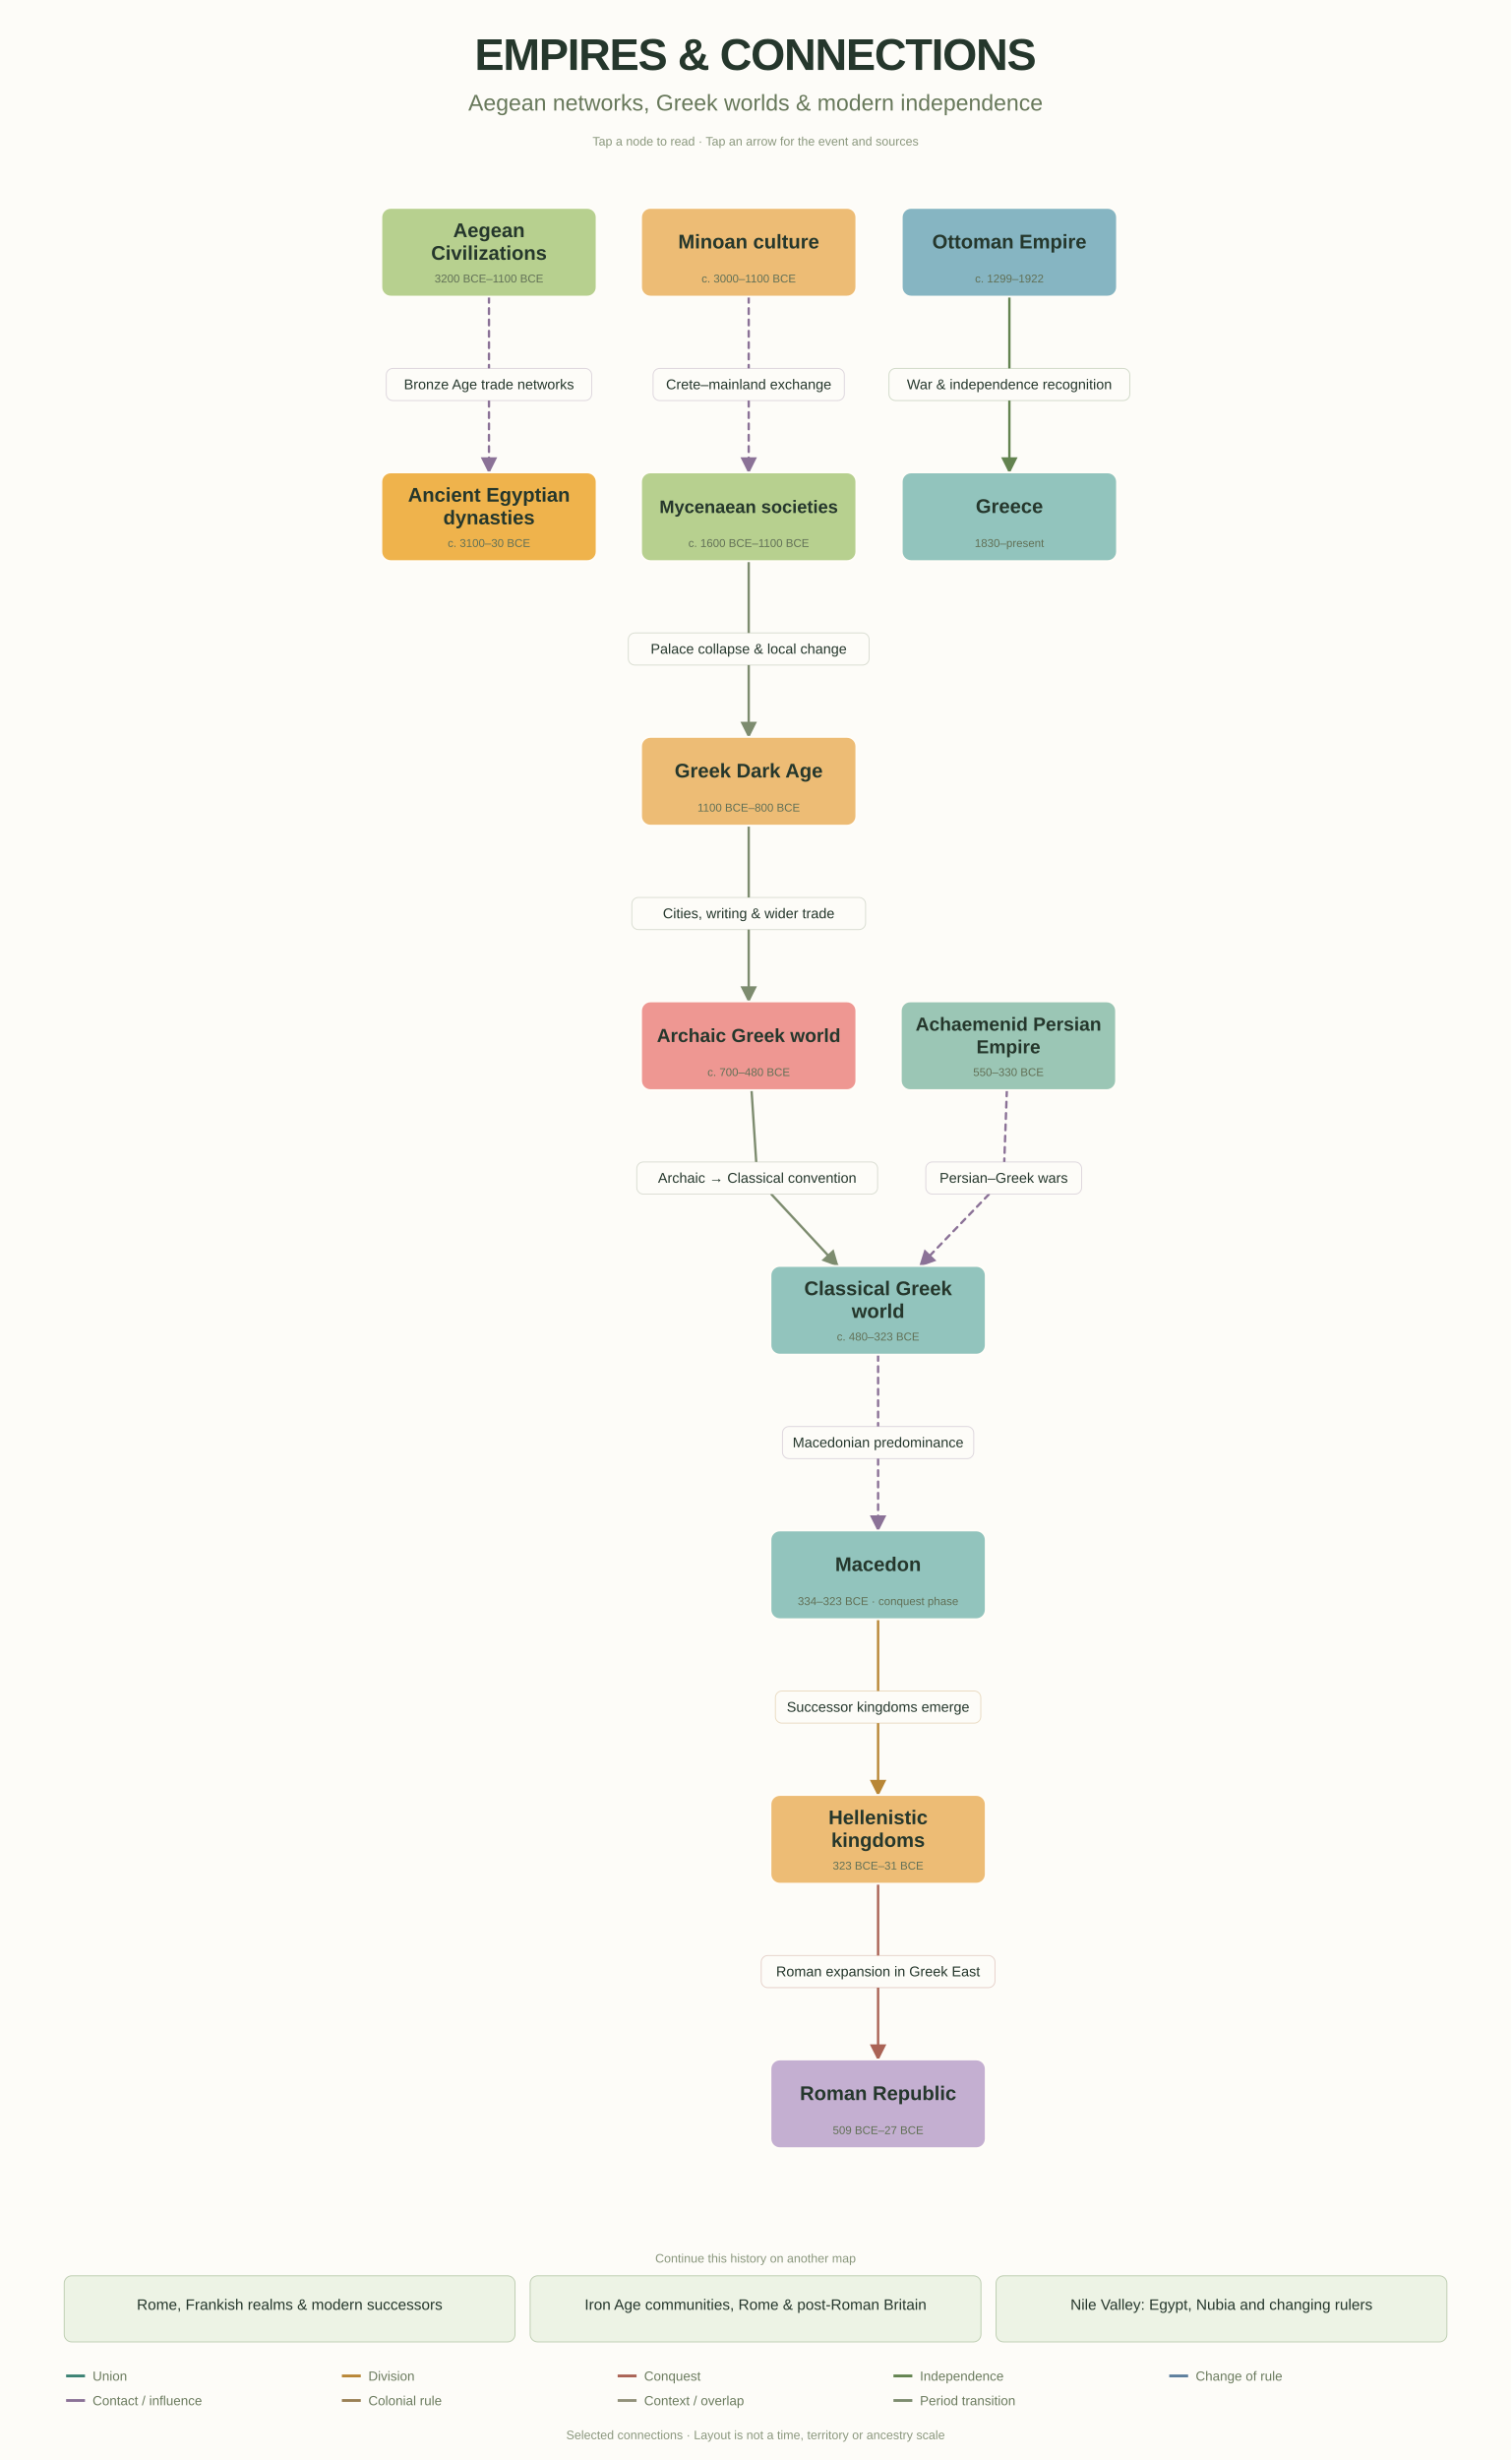
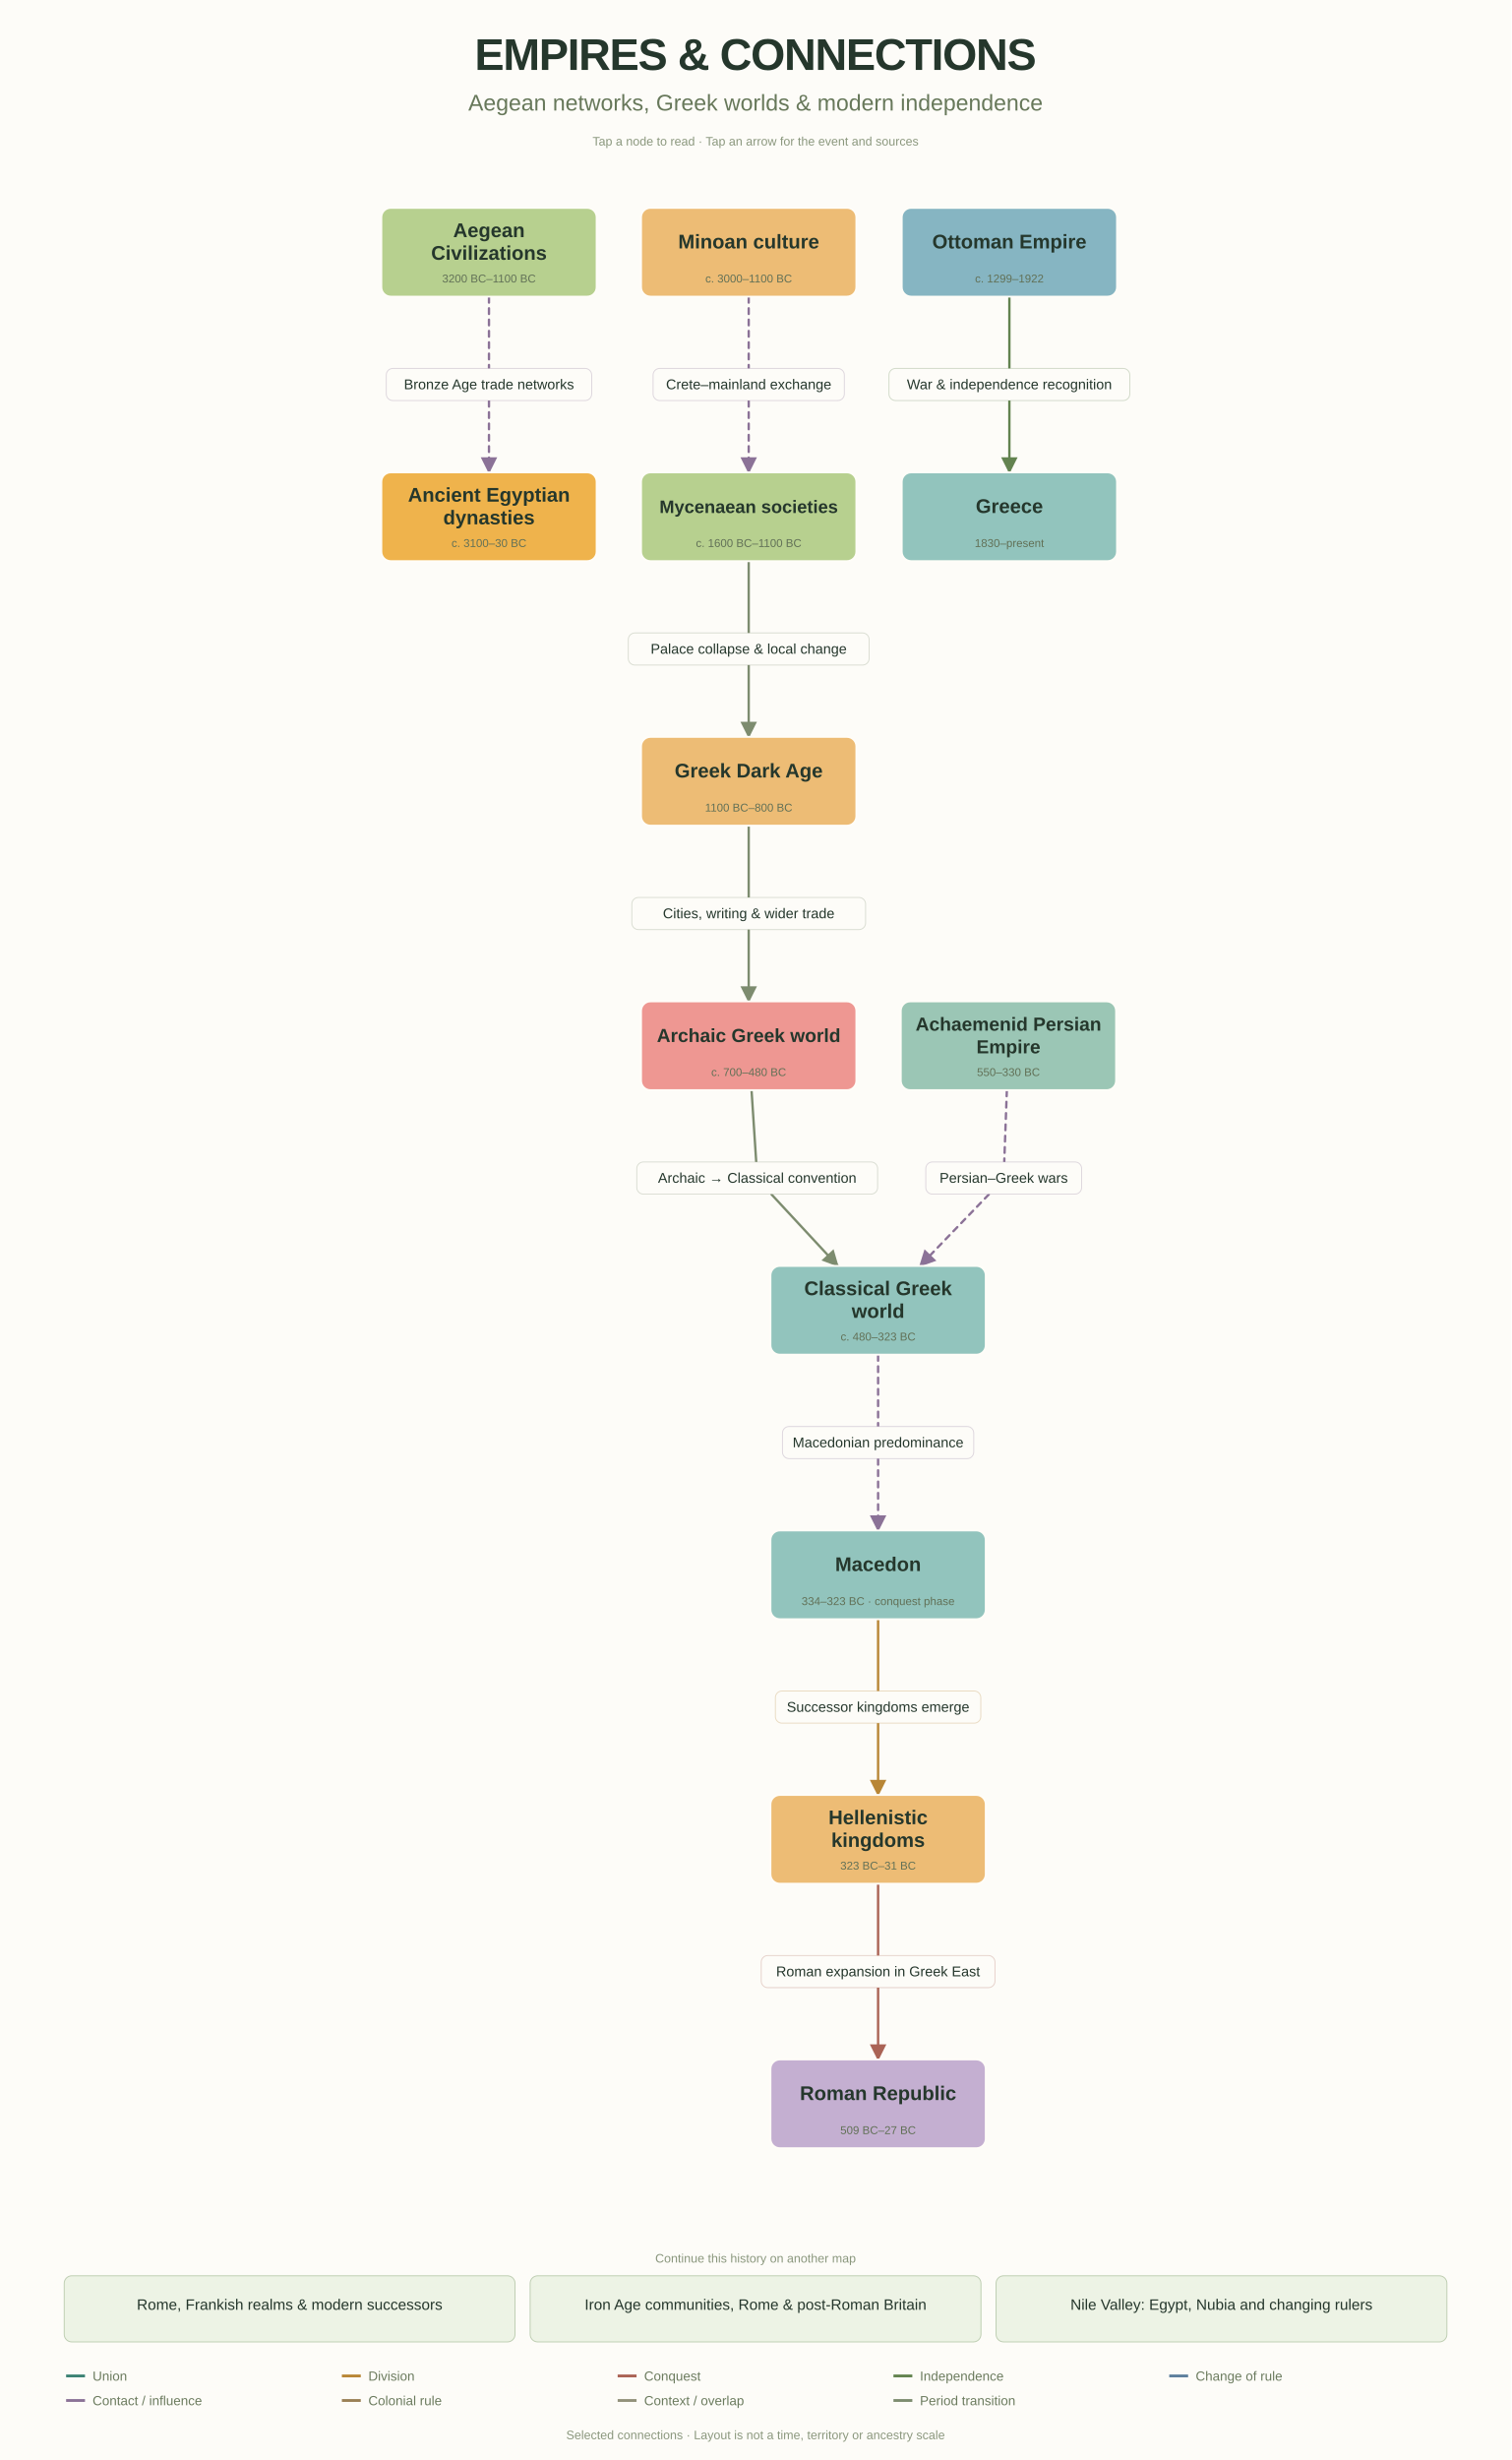
<svg xmlns="http://www.w3.org/2000/svg" viewBox="0 0 1600 2604" width="1600" height="2604" role="group" aria-labelledby="map-title-aegean-greek-worlds map-desc-aegean-greek-worlds">
  <defs>
    <marker id="arrow-aegean-greek-worlds-union" viewBox="0 0 10 10" refX="9" refY="5" markerWidth="7" markerHeight="7" orient="auto-start-reverse">
      <path d="M0 0L10 5L0 10Z" fill="#3b8274" />
    </marker>
    <marker id="arrow-aegean-greek-worlds-division" viewBox="0 0 10 10" refX="9" refY="5" markerWidth="7" markerHeight="7" orient="auto-start-reverse">
      <path d="M0 0L10 5L0 10Z" fill="#b88636" />
    </marker>
    <marker id="arrow-aegean-greek-worlds-conquest" viewBox="0 0 10 10" refX="9" refY="5" markerWidth="7" markerHeight="7" orient="auto-start-reverse">
      <path d="M0 0L10 5L0 10Z" fill="#aa6355" />
    </marker>
    <marker id="arrow-aegean-greek-worlds-independence" viewBox="0 0 10 10" refX="9" refY="5" markerWidth="7" markerHeight="7" orient="auto-start-reverse">
      <path d="M0 0L10 5L0 10Z" fill="#638350" />
    </marker>
    <marker id="arrow-aegean-greek-worlds-continuation" viewBox="0 0 10 10" refX="9" refY="5" markerWidth="7" markerHeight="7" orient="auto-start-reverse">
      <path d="M0 0L10 5L0 10Z" fill="#5d7f9d" />
    </marker>
    <marker id="arrow-aegean-greek-worlds-contact" viewBox="0 0 10 10" refX="9" refY="5" markerWidth="7" markerHeight="7" orient="auto-start-reverse">
      <path d="M0 0L10 5L0 10Z" fill="#8b7297" />
    </marker>
    <marker id="arrow-aegean-greek-worlds-colonial" viewBox="0 0 10 10" refX="9" refY="5" markerWidth="7" markerHeight="7" orient="auto-start-reverse">
      <path d="M0 0L10 5L0 10Z" fill="#9a8055" />
    </marker>
    <marker id="arrow-aegean-greek-worlds-context" viewBox="0 0 10 10" refX="9" refY="5" markerWidth="7" markerHeight="7" orient="auto-start-reverse">
      <path d="M0 0L10 5L0 10Z" fill="#92917a" />
    </marker>
    <marker id="arrow-aegean-greek-worlds-period" viewBox="0 0 10 10" refX="9" refY="5" markerWidth="7" markerHeight="7" orient="auto-start-reverse">
      <path d="M0 0L10 5L0 10Z" fill="#7d8c6f" />
    </marker>
  </defs>
  <style>text{font-family:Arial,Helvetica,sans-serif;fill:#25372c}.map-node,.map-edge{cursor:pointer;outline:none}.map-node rect{stroke:#fffdf8;stroke-width:2}.map-node:hover rect,.map-node:focus rect{stroke:#3c5441;stroke-width:3}.map-label{font-size:21px;font-weight:600;pointer-events:none}.map-date{font-size:12px;fill:#617056;pointer-events:none}.edge-line{fill:none;stroke-width:2.5;stroke-linejoin:round;stroke-linecap:round}.edge-hit{fill:none;stroke:transparent;stroke-width:36;vector-effect:non-scaling-stroke}.map-edge:hover .edge-label-bg,.map-edge:focus .edge-label-bg{stroke:#334d3c;stroke-width:2}.map-edge:hover .edge-line,.map-edge:focus .edge-line{stroke-width:4}.edge-label{font-size:15px;font-weight:500;pointer-events:none}.map-heading{font-size:47px;font-weight:700;letter-spacing:-1.2px}.map-subtitle{font-size:24px;fill:#67785a}.map-micro{font-size:13px;fill:#8a977d}.map-node.dim{opacity:.15}.map-node.hit rect{stroke:#294332;stroke-width:4}.map-node.selected rect{stroke:#294332;stroke-width:4}.map-edge.related .edge-line{stroke-width:4.5}</style>
  <rect width="100%" height="100%" fill="#fdfcf8" />
  <text class="map-heading" x="800" y="74" text-anchor="middle">EMPIRES &amp; CONNECTIONS</text>
  <text class="map-subtitle" x="800" y="117" text-anchor="middle">Aegean networks, Greek worlds &amp; modern independence</text>
  <text class="map-micro" x="800" y="154" text-anchor="middle">Tap a node to read · Tap an arrow for the event and sources</text>
  <g class="map-edge" id="map-edge-aegean-greek-worlds-eu-aegean-egypt" data-connection="eu-aegean-egypt" data-map="aegean-greek-worlds" role="button" tabindex="0" aria-haspopup="dialog" aria-label="Aegean Civilizations to Ancient Egyptian dynasties: Bronze Age trade networks. Open relationship details." style="--edge-color:#8b7297">
    <path class="edge-hit" d="M517.75 314.34C517.75 340.33 517.75 371.16 517.75 389.62" />
    <path class="edge-line" stroke="#8b7297" stroke-dasharray="6 6" d="M517.75 314.34C517.75 340.33 517.75 371.16 517.75 389.62" />
    <path class="edge-hit" d="M517.75 424.37C517.75 442.86 517.75 473.77 517.75 499.8" />
    <path class="edge-line" stroke="#8b7297" stroke-dasharray="6 6" d="M517.75 424.37C517.75 442.86 517.75 473.77 517.75 499.8" marker-end="url(#arrow-aegean-greek-worlds-contact)" />
    <rect class="edge-label-bg" x="409" y="390" width="217.5" height="34" rx="7" fill="#fdfcf8" stroke="#8b7297" stroke-opacity=".28" />
    <text class="edge-label" x="517.75" y="412" text-anchor="middle">Bronze Age trade networks</text>
  </g>
  <g class="map-edge" id="map-edge-aegean-greek-worlds-eu-minoan-mycenaean" data-connection="eu-minoan-mycenaean" data-map="aegean-greek-worlds" role="button" tabindex="0" aria-haspopup="dialog" aria-label="Minoan culture to Mycenaean societies: Crete–mainland exchange. Open relationship details." style="--edge-color:#8b7297">
    <path class="edge-hit" d="M792.75 314.34C792.75 340.33 792.75 371.16 792.75 389.62" />
    <path class="edge-line" stroke="#8b7297" stroke-dasharray="6 6" d="M792.75 314.34C792.75 340.33 792.75 371.16 792.75 389.62" />
    <path class="edge-hit" d="M792.75 424.37C792.75 442.86 792.75 473.77 792.75 499.8" />
    <path class="edge-line" stroke="#8b7297" stroke-dasharray="6 6" d="M792.75 424.37C792.75 442.86 792.75 473.77 792.75 499.8" marker-end="url(#arrow-aegean-greek-worlds-contact)" />
    <rect class="edge-label-bg" x="691.5" y="390" width="202.5" height="34" rx="7" fill="#fdfcf8" stroke="#8b7297" stroke-opacity=".28" />
    <text class="edge-label" x="792.75" y="412" text-anchor="middle">Crete–mainland exchange</text>
  </g>
  <g class="map-edge" id="map-edge-aegean-greek-worlds-eu-palaces-earlyiron" data-connection="eu-palaces-earlyiron" data-map="aegean-greek-worlds" role="button" tabindex="0" aria-haspopup="dialog" aria-label="Mycenaean societies to Greek Dark Age: Palace collapse &amp; local change. Open relationship details." style="--edge-color:#7d8c6f">
    <path class="edge-hit" d="M792.75 594.34C792.75 620.33 792.75 651.16 792.75 669.62" />
    <path class="edge-line" stroke="#7d8c6f" d="M792.75 594.34C792.75 620.33 792.75 651.16 792.75 669.62" />
    <path class="edge-hit" d="M792.75 704.37C792.75 722.86 792.75 753.77 792.75 779.8" />
    <path class="edge-line" stroke="#7d8c6f" d="M792.75 704.37C792.75 722.86 792.75 753.77 792.75 779.8" marker-end="url(#arrow-aegean-greek-worlds-period)" />
    <rect class="edge-label-bg" x="665.25" y="670" width="255" height="34" rx="7" fill="#fdfcf8" stroke="#7d8c6f" stroke-opacity=".28" />
    <text class="edge-label" x="792.75" y="692" text-anchor="middle">Palace collapse &amp; local change</text>
  </g>
  <g class="map-edge" id="map-edge-aegean-greek-worlds-eu-earlyiron-archaic" data-connection="eu-earlyiron-archaic" data-map="aegean-greek-worlds" role="button" tabindex="0" aria-haspopup="dialog" aria-label="Greek Dark Age to Archaic Greek world: Cities, writing &amp; wider trade. Open relationship details." style="--edge-color:#7d8c6f">
    <path class="edge-hit" d="M792.75 874.34C792.75 900.33 792.75 931.16 792.75 949.62" />
    <path class="edge-line" stroke="#7d8c6f" d="M792.75 874.34C792.75 900.33 792.75 931.16 792.75 949.62" />
    <path class="edge-hit" d="M792.75 984.37C792.75 1002.86 792.75 1033.77 792.75 1059.8" />
    <path class="edge-line" stroke="#7d8c6f" d="M792.75 984.37C792.75 1002.86 792.75 1033.77 792.75 1059.8" marker-end="url(#arrow-aegean-greek-worlds-period)" />
    <rect class="edge-label-bg" x="669" y="950" width="247.5" height="34" rx="7" fill="#fdfcf8" stroke="#7d8c6f" stroke-opacity=".28" />
    <text class="edge-label" x="792.75" y="972" text-anchor="middle">Cities, writing &amp; wider trade</text>
  </g>
  <g class="map-edge" id="map-edge-aegean-greek-worlds-eu-archaic-classical" data-connection="eu-archaic-classical" data-map="aegean-greek-worlds" role="button" tabindex="0" aria-haspopup="dialog" aria-label="Archaic Greek world to Classical Greek world: Archaic → Classical convention. Open relationship details." style="--edge-color:#7d8c6f">
    <path class="edge-hit" d="M795.77 1154.34C797.47 1180.33 799.48 1211.16 800.68 1229.62" />
    <path class="edge-line" stroke="#7d8c6f" d="M795.77 1154.34C797.47 1180.33 799.48 1211.16 800.68 1229.62" />
    <path class="edge-hit" d="M816.94 1264.37C834.09 1282.86 862.75 1313.77 886.9 1339.8" />
    <path class="edge-line" stroke="#7d8c6f" d="M816.94 1264.37C834.09 1282.86 862.75 1313.77 886.9 1339.8" marker-end="url(#arrow-aegean-greek-worlds-period)" />
    <rect class="edge-label-bg" x="674.25" y="1230" width="255" height="34" rx="7" fill="#fdfcf8" stroke="#7d8c6f" stroke-opacity=".28" />
    <text class="edge-label" x="801.75" y="1252" text-anchor="middle">Archaic → Classical convention</text>
  </g>
  <g class="map-edge" id="map-edge-aegean-greek-worlds-eu-persian-greek-wars" data-connection="eu-persian-greek-wars" data-map="aegean-greek-worlds" role="button" tabindex="0" aria-haspopup="dialog" aria-label="Achaemenid Persian Empire to Classical Greek world: Persian–Greek wars. Open relationship details." style="--edge-color:#8b7297">
    <path class="edge-hit" d="M1066.07 1154.34C1065.13 1180.33 1064.01 1211.16 1063.34 1229.62" />
    <path class="edge-line" stroke="#8b7297" stroke-dasharray="6 6" d="M1066.07 1154.34C1065.13 1180.33 1064.01 1211.16 1063.34 1229.62" />
    <path class="edge-hit" d="M1046.97 1264.37C1029.15 1282.86 999.36 1313.77 974.28 1339.8" />
    <path class="edge-line" stroke="#8b7297" stroke-dasharray="6 6" d="M1046.97 1264.37C1029.15 1282.86 999.36 1313.77 974.28 1339.8" marker-end="url(#arrow-aegean-greek-worlds-contact)" />
    <rect class="edge-label-bg" x="980.25" y="1230" width="165" height="34" rx="7" fill="#fdfcf8" stroke="#8b7297" stroke-opacity=".28" />
    <text class="edge-label" x="1062.75" y="1252" text-anchor="middle">Persian–Greek wars</text>
  </g>
  <g class="map-edge" id="map-edge-aegean-greek-worlds-eu-classical-macedonian" data-connection="eu-classical-macedonian" data-map="aegean-greek-worlds" role="button" tabindex="0" aria-haspopup="dialog" aria-label="Classical Greek world to Macedon: Macedonian predominance. Open relationship details." style="--edge-color:#8b7297">
    <path class="edge-hit" d="M929.75 1434.34C929.75 1460.33 929.75 1491.16 929.75 1509.62" />
    <path class="edge-line" stroke="#8b7297" stroke-dasharray="6 6" d="M929.75 1434.34C929.75 1460.33 929.75 1491.16 929.75 1509.62" />
    <path class="edge-hit" d="M929.75 1544.37C929.75 1562.86 929.75 1593.77 929.75 1619.8" />
    <path class="edge-line" stroke="#8b7297" stroke-dasharray="6 6" d="M929.75 1544.37C929.75 1562.86 929.75 1593.77 929.75 1619.8" marker-end="url(#arrow-aegean-greek-worlds-contact)" />
    <rect class="edge-label-bg" x="828.5" y="1510" width="202.5" height="34" rx="7" fill="#fdfcf8" stroke="#8b7297" stroke-opacity=".28" />
    <text class="edge-label" x="929.75" y="1532" text-anchor="middle">Macedonian predominance</text>
  </g>
  <g class="map-edge" id="map-edge-aegean-greek-worlds-eu-alexander-hellenistic" data-connection="eu-alexander-hellenistic" data-map="aegean-greek-worlds" role="button" tabindex="0" aria-haspopup="dialog" aria-label="Macedon to Hellenistic kingdoms: Successor kingdoms emerge. Open relationship details." style="--edge-color:#b88636">
    <path class="edge-hit" d="M929.75 1714.34C929.75 1740.33 929.75 1771.16 929.75 1789.62" />
    <path class="edge-line" stroke="#b88636" d="M929.75 1714.34C929.75 1740.33 929.75 1771.16 929.75 1789.62" />
    <path class="edge-hit" d="M929.75 1824.37C929.75 1842.86 929.75 1873.77 929.75 1899.8" />
    <path class="edge-line" stroke="#b88636" d="M929.75 1824.37C929.75 1842.86 929.75 1873.77 929.75 1899.8" marker-end="url(#arrow-aegean-greek-worlds-division)" />
    <rect class="edge-label-bg" x="821" y="1790" width="217.5" height="34" rx="7" fill="#fdfcf8" stroke="#b88636" stroke-opacity=".28" />
    <text class="edge-label" x="929.75" y="1812" text-anchor="middle">Successor kingdoms emerge</text>
  </g>
  <g class="map-edge" id="map-edge-aegean-greek-worlds-eu-hellenistic-roman" data-connection="eu-hellenistic-roman" data-map="aegean-greek-worlds" role="button" tabindex="0" aria-haspopup="dialog" aria-label="Hellenistic kingdoms to Roman Republic: Roman expansion in Greek East. Open relationship details." style="--edge-color:#aa6355">
    <path class="edge-hit" d="M929.75 1994.34C929.75 2020.33 929.75 2051.16 929.75 2069.62" />
    <path class="edge-line" stroke="#aa6355" d="M929.75 1994.34C929.75 2020.33 929.75 2051.16 929.75 2069.62" />
    <path class="edge-hit" d="M929.75 2104.37C929.75 2122.86 929.75 2153.77 929.75 2179.8" />
    <path class="edge-line" stroke="#aa6355" d="M929.75 2104.37C929.75 2122.86 929.75 2153.77 929.75 2179.8" marker-end="url(#arrow-aegean-greek-worlds-conquest)" />
    <rect class="edge-label-bg" x="806" y="2070" width="247.5" height="34" rx="7" fill="#fdfcf8" stroke="#aa6355" stroke-opacity=".28" />
    <text class="edge-label" x="929.75" y="2092" text-anchor="middle">Roman expansion in Greek East</text>
  </g>
  <g class="map-edge" id="map-edge-aegean-greek-worlds-eu-greek-ottoman-liberation" data-connection="eu-greek-ottoman-liberation" data-map="aegean-greek-worlds" role="button" tabindex="0" aria-haspopup="dialog" aria-label="Ottoman Empire to Greece: War &amp; independence recognition. Open relationship details." style="--edge-color:#638350">
    <path class="edge-hit" d="M1068.75 314.34C1068.75 340.33 1068.75 371.16 1068.75 389.62" />
    <path class="edge-line" stroke="#638350" d="M1068.75 314.34C1068.75 340.33 1068.75 371.16 1068.75 389.62" />
    <path class="edge-hit" d="M1068.75 424.37C1068.75 442.86 1068.75 473.77 1068.75 499.8" />
    <path class="edge-line" stroke="#638350" d="M1068.75 424.37C1068.75 442.86 1068.75 473.77 1068.75 499.8" marker-end="url(#arrow-aegean-greek-worlds-independence)" />
    <rect class="edge-label-bg" x="941.25" y="390" width="255" height="34" rx="7" fill="#fdfcf8" stroke="#638350" stroke-opacity=".28" />
    <text class="edge-label" x="1068.75" y="412" text-anchor="middle">War &amp; independence recognition</text>
  </g>
-   <g class="map-node" id="map-node-aegean-greek-worlds-poster-europe-014" data-history="poster-europe-014" role="button" tabindex="0" aria-haspopup="dialog" aria-label="Aegean Bronze Age cultures, 3200 BCE–1100 BCE. Open Wikipedia." data-map="aegean-greek-worlds">
+   <g class="map-node" id="map-node-aegean-greek-worlds-poster-europe-014" data-history="poster-europe-014" role="button" tabindex="0" aria-haspopup="dialog" aria-label="Aegean Bronze Age cultures, 3200 BC–1100 BC. Open Wikipedia." data-map="aegean-greek-worlds">
    <rect x="403.75" y="220" width="228" height="94" rx="10" fill="#b7d08f" />
    <text class="map-label" style="font-size:21px" x="517.75" y="251" text-anchor="middle">Aegean</text>
    <text class="map-label" style="font-size:21px" x="517.75" y="275" text-anchor="middle">Civilizations</text>
-     <text class="map-date" x="517.75" y="299" text-anchor="middle">3200 BCE–1100 BCE</text>
-   </g>
-   <g class="map-node" id="map-node-aegean-greek-worlds-minoan" data-history="minoan" role="button" tabindex="0" aria-haspopup="dialog" aria-label="Minoan culture, c. 3000–1100 BCE. Open Wikipedia." data-map="aegean-greek-worlds">
+     <text class="map-date" x="517.75" y="299" text-anchor="middle">3200 BC–1100 BC</text>
+   </g>
+   <g class="map-node" id="map-node-aegean-greek-worlds-minoan" data-history="minoan" role="button" tabindex="0" aria-haspopup="dialog" aria-label="Minoan culture, c. 3000–1100 BC. Open Wikipedia." data-map="aegean-greek-worlds">
    <rect x="678.75" y="220" width="228" height="94" rx="10" fill="#edbc75" />
    <text class="map-label" style="font-size:21px" x="792.75" y="263" text-anchor="middle">Minoan culture</text>
-     <text class="map-date" x="792.75" y="299" text-anchor="middle">c. 3000–1100 BCE</text>
-   </g>
-   <g class="map-node" id="map-node-aegean-greek-worlds-mycenaean" data-history="mycenaean" role="button" tabindex="0" aria-haspopup="dialog" aria-label="Mycenaean societies, c. 1600 BCE–1100 BCE. Open Wikipedia." data-map="aegean-greek-worlds">
+     <text class="map-date" x="792.75" y="299" text-anchor="middle">c. 3000–1100 BC</text>
+   </g>
+   <g class="map-node" id="map-node-aegean-greek-worlds-mycenaean" data-history="mycenaean" role="button" tabindex="0" aria-haspopup="dialog" aria-label="Mycenaean societies, c. 1600 BC–1100 BC. Open Wikipedia." data-map="aegean-greek-worlds">
    <rect x="678.75" y="500" width="228" height="94" rx="10" fill="#b7d08f" />
    <text class="map-label" style="font-size:19px" x="792.75" y="543" text-anchor="middle">Mycenaean societies</text>
-     <text class="map-date" x="792.75" y="579" text-anchor="middle">c. 1600 BCE–1100 BCE</text>
-   </g>
-   <g class="map-node" id="map-node-aegean-greek-worlds-egypt" data-history="egypt" role="button" tabindex="0" aria-haspopup="dialog" aria-label="Ancient Egyptian dynasties, c. 3100–30 BCE. Open Wikipedia." data-map="aegean-greek-worlds">
+     <text class="map-date" x="792.75" y="579" text-anchor="middle">c. 1600 BC–1100 BC</text>
+   </g>
+   <g class="map-node" id="map-node-aegean-greek-worlds-egypt" data-history="egypt" role="button" tabindex="0" aria-haspopup="dialog" aria-label="Ancient Egyptian dynasties, c. 3100–30 BC. Open Wikipedia." data-map="aegean-greek-worlds">
    <rect x="403.75" y="500" width="228" height="94" rx="10" fill="#efb34c" />
    <text class="map-label" style="font-size:21px" x="517.75" y="531" text-anchor="middle">Ancient Egyptian</text>
    <text class="map-label" style="font-size:21px" x="517.75" y="555" text-anchor="middle">dynasties</text>
-     <text class="map-date" x="517.75" y="579" text-anchor="middle">c. 3100–30 BCE</text>
-   </g>
-   <g class="map-node" id="map-node-aegean-greek-worlds-poster-europe-018" data-history="poster-europe-018" role="button" tabindex="0" aria-haspopup="dialog" aria-label="Early Iron Age Greece · Greek Dark Ages, 1100 BCE–800 BCE. Open Wikipedia." data-map="aegean-greek-worlds">
+     <text class="map-date" x="517.75" y="579" text-anchor="middle">c. 3100–30 BC</text>
+   </g>
+   <g class="map-node" id="map-node-aegean-greek-worlds-poster-europe-018" data-history="poster-europe-018" role="button" tabindex="0" aria-haspopup="dialog" aria-label="Early Iron Age Greece · Greek Dark Ages, 1100 BC–800 BC. Open Wikipedia." data-map="aegean-greek-worlds">
    <rect x="678.75" y="780" width="228" height="94" rx="10" fill="#edbc75" />
    <text class="map-label" style="font-size:21px" x="792.75" y="823" text-anchor="middle">Greek Dark Age</text>
-     <text class="map-date" x="792.75" y="859" text-anchor="middle">1100 BCE–800 BCE</text>
-   </g>
-   <g class="map-node" id="map-node-aegean-greek-worlds-archaic" data-history="archaic" role="button" tabindex="0" aria-haspopup="dialog" aria-label="Archaic Greek world, c. 700–480 BCE. Open Wikipedia." data-map="aegean-greek-worlds">
+     <text class="map-date" x="792.75" y="859" text-anchor="middle">1100 BC–800 BC</text>
+   </g>
+   <g class="map-node" id="map-node-aegean-greek-worlds-archaic" data-history="archaic" role="button" tabindex="0" aria-haspopup="dialog" aria-label="Archaic Greek world, c. 700–480 BC. Open Wikipedia." data-map="aegean-greek-worlds">
    <rect x="678.75" y="1060" width="228" height="94" rx="10" fill="#ee9792" />
    <text class="map-label" style="font-size:20px" x="792.75" y="1103" text-anchor="middle">Archaic Greek world</text>
-     <text class="map-date" x="792.75" y="1139" text-anchor="middle">c. 700–480 BCE</text>
-   </g>
-   <g class="map-node" id="map-node-aegean-greek-worlds-greece" data-history="greece" role="button" tabindex="0" aria-haspopup="dialog" aria-label="Classical Greek world, c. 480–323 BCE. Open Wikipedia." data-map="aegean-greek-worlds">
+     <text class="map-date" x="792.75" y="1139" text-anchor="middle">c. 700–480 BC</text>
+   </g>
+   <g class="map-node" id="map-node-aegean-greek-worlds-greece" data-history="greece" role="button" tabindex="0" aria-haspopup="dialog" aria-label="Classical Greek world, c. 480–323 BC. Open Wikipedia." data-map="aegean-greek-worlds">
    <rect x="815.75" y="1340" width="228" height="94" rx="10" fill="#92c4bd" />
    <text class="map-label" style="font-size:21px" x="929.75" y="1371" text-anchor="middle">Classical Greek</text>
    <text class="map-label" style="font-size:21px" x="929.75" y="1395" text-anchor="middle">world</text>
-     <text class="map-date" x="929.75" y="1419" text-anchor="middle">c. 480–323 BCE</text>
-   </g>
-   <g class="map-node" id="map-node-aegean-greek-worlds-persia" data-history="persia" role="button" tabindex="0" aria-haspopup="dialog" aria-label="Achaemenid Persian Empire, 550–330 BCE. Open Wikipedia." data-map="aegean-greek-worlds">
+     <text class="map-date" x="929.75" y="1419" text-anchor="middle">c. 480–323 BC</text>
+   </g>
+   <g class="map-node" id="map-node-aegean-greek-worlds-persia" data-history="persia" role="button" tabindex="0" aria-haspopup="dialog" aria-label="Achaemenid Persian Empire, 550–330 BC. Open Wikipedia." data-map="aegean-greek-worlds">
    <rect x="953.75" y="1060" width="228" height="94" rx="10" fill="#9bc6b5" />
    <text class="map-label" style="font-size:20px" x="1067.75" y="1091" text-anchor="middle">Achaemenid Persian</text>
    <text class="map-label" style="font-size:20px" x="1067.75" y="1115" text-anchor="middle">Empire</text>
-     <text class="map-date" x="1067.75" y="1139" text-anchor="middle">550–330 BCE</text>
-   </g>
-   <g class="map-node" id="map-node-aegean-greek-worlds-cn-alexander" data-history="cn-alexander" role="button" tabindex="0" aria-haspopup="dialog" aria-label="Alexander’s empire, 334–323 BCE · conquest phase. Open Wikipedia." data-map="aegean-greek-worlds">
+     <text class="map-date" x="1067.75" y="1139" text-anchor="middle">550–330 BC</text>
+   </g>
+   <g class="map-node" id="map-node-aegean-greek-worlds-cn-alexander" data-history="cn-alexander" role="button" tabindex="0" aria-haspopup="dialog" aria-label="Alexander’s empire, 334–323 BC · conquest phase. Open Wikipedia." data-map="aegean-greek-worlds">
    <rect x="815.75" y="1620" width="228" height="94" rx="10" fill="#92c4bd" />
    <text class="map-label" style="font-size:21px" x="929.75" y="1663" text-anchor="middle">Macedon</text>
-     <text class="map-date" x="929.75" y="1699" text-anchor="middle">334–323 BCE · conquest phase</text>
-   </g>
-   <g class="map-node" id="map-node-aegean-greek-worlds-hellenistic" data-history="hellenistic" role="button" tabindex="0" aria-haspopup="dialog" aria-label="Hellenistic kingdoms, 323 BCE–31 BCE. Open Wikipedia." data-map="aegean-greek-worlds">
+     <text class="map-date" x="929.75" y="1699" text-anchor="middle">334–323 BC · conquest phase</text>
+   </g>
+   <g class="map-node" id="map-node-aegean-greek-worlds-hellenistic" data-history="hellenistic" role="button" tabindex="0" aria-haspopup="dialog" aria-label="Hellenistic kingdoms, 323 BC–31 BC. Open Wikipedia." data-map="aegean-greek-worlds">
    <rect x="815.75" y="1900" width="228" height="94" rx="10" fill="#edbc75" />
    <text class="map-label" style="font-size:21px" x="929.75" y="1931" text-anchor="middle">Hellenistic</text>
    <text class="map-label" style="font-size:21px" x="929.75" y="1955" text-anchor="middle">kingdoms</text>
-     <text class="map-date" x="929.75" y="1979" text-anchor="middle">323 BCE–31 BCE</text>
-   </g>
-   <g class="map-node" id="map-node-aegean-greek-worlds-romanrepublic" data-history="romanrepublic" role="button" tabindex="0" aria-haspopup="dialog" aria-label="Roman Republic, 509 BCE–27 BCE. Open Wikipedia." data-map="aegean-greek-worlds">
+     <text class="map-date" x="929.75" y="1979" text-anchor="middle">323 BC–31 BC</text>
+   </g>
+   <g class="map-node" id="map-node-aegean-greek-worlds-romanrepublic" data-history="romanrepublic" role="button" tabindex="0" aria-haspopup="dialog" aria-label="Roman Republic, 509 BC–27 BC. Open Wikipedia." data-map="aegean-greek-worlds">
    <rect x="815.75" y="2180" width="228" height="94" rx="10" fill="#c4afd1" />
    <text class="map-label" style="font-size:21px" x="929.75" y="2223" text-anchor="middle">Roman Republic</text>
-     <text class="map-date" x="929.75" y="2259" text-anchor="middle">509 BCE–27 BCE</text>
-   </g>
-   <g class="map-node" id="map-node-aegean-greek-worlds-ottoman" data-history="ottoman" role="button" tabindex="0" aria-haspopup="dialog" aria-label="Ottoman Empire, c. 1299–1922 CE. Open Wikipedia." data-map="aegean-greek-worlds">
+     <text class="map-date" x="929.75" y="2259" text-anchor="middle">509 BC–27 BC</text>
+   </g>
+   <g class="map-node" id="map-node-aegean-greek-worlds-ottoman" data-history="ottoman" role="button" tabindex="0" aria-haspopup="dialog" aria-label="Ottoman Empire, c. 1299–1922 AD. Open Wikipedia." data-map="aegean-greek-worlds">
    <rect x="954.75" y="220" width="228" height="94" rx="10" fill="#86b5c2" />
    <text class="map-label" style="font-size:21px" x="1068.75" y="263" text-anchor="middle">Ottoman Empire</text>
    <text class="map-date" x="1068.75" y="299" text-anchor="middle">c. 1299–1922</text>
  </g>
-   <g class="map-node" id="map-node-aegean-greek-worlds-greecemodern" data-history="greecemodern" role="button" tabindex="0" aria-haspopup="dialog" aria-label="Greece · modern state eras, 1830 CE–present. Open Wikipedia." data-map="aegean-greek-worlds">
+   <g class="map-node" id="map-node-aegean-greek-worlds-greecemodern" data-history="greecemodern" role="button" tabindex="0" aria-haspopup="dialog" aria-label="Greece · modern state eras, 1830 AD–present. Open Wikipedia." data-map="aegean-greek-worlds">
    <rect x="954.75" y="500" width="228" height="94" rx="10" fill="#92c4bd" />
    <text class="map-label" style="font-size:21px" x="1068.75" y="543" text-anchor="middle">Greece</text>
    <text class="map-date" x="1068.75" y="579" text-anchor="middle">1830–present</text>
  </g>
  <text class="map-micro" x="800" y="2395" text-anchor="middle">Continue this history on another map</text>
  <g class="map-continuation" id="map-jump-aegean-greek-worlds-0" role="button" tabindex="0" data-map-target="rome-francia" data-map-history="romanrepublic" aria-label="Rome, Frankish realms &amp; modern successors">
    <rect x="68" y="2409" width="477.333" height="70" rx="8" fill="#edf3e5" stroke="#bdcdb1" />
    <text x="306.667" y="2445" text-anchor="middle" style="font-size:16px">Rome, Frankish realms &amp; modern successors</text>
  </g>
  <g class="map-continuation" id="map-jump-aegean-greek-worlds-1" role="button" tabindex="0" data-map-target="iron-age-roman-encounters" data-map-history="romanrepublic" aria-label="Iron Age communities, Rome &amp; post-Roman Britain">
    <rect x="561.333" y="2409" width="477.333" height="70" rx="8" fill="#edf3e5" stroke="#bdcdb1" />
    <text x="800" y="2445" text-anchor="middle" style="font-size:16px">Iron Age communities, Rome &amp; post-Roman Britain</text>
  </g>
  <g class="map-continuation" id="map-jump-aegean-greek-worlds-2" role="button" tabindex="0" data-map-target="af-nile-egypt" data-map-history="egypt" aria-label="Nile Valley: Egypt, Nubia and changing rulers">
    <rect x="1054.667" y="2409" width="477.333" height="70" rx="8" fill="#edf3e5" stroke="#bdcdb1" />
    <text x="1293.333" y="2445" text-anchor="middle" style="font-size:16px">Nile Valley: Egypt, Nubia and changing rulers</text>
  </g>
  <path d="M70 2515h20" stroke="#3b8274" stroke-width="3" />
  <text x="98" y="2520" style="font-size:14px;fill:#6b7b5e">Union</text>
  <path d="M362 2515h20" stroke="#b88636" stroke-width="3" />
  <text x="390" y="2520" style="font-size:14px;fill:#6b7b5e">Division</text>
  <path d="M654 2515h20" stroke="#aa6355" stroke-width="3" />
  <text x="682" y="2520" style="font-size:14px;fill:#6b7b5e">Conquest</text>
  <path d="M946 2515h20" stroke="#638350" stroke-width="3" />
  <text x="974" y="2520" style="font-size:14px;fill:#6b7b5e">Independence</text>
  <path d="M1238 2515h20" stroke="#5d7f9d" stroke-width="3" />
  <text x="1266" y="2520" style="font-size:14px;fill:#6b7b5e">Change of rule</text>
  <path d="M70 2541h20" stroke="#8b7297" stroke-width="3" />
  <text x="98" y="2546" style="font-size:14px;fill:#6b7b5e">Contact / influence</text>
  <path d="M362 2541h20" stroke="#9a8055" stroke-width="3" />
  <text x="390" y="2546" style="font-size:14px;fill:#6b7b5e">Colonial rule</text>
  <path d="M654 2541h20" stroke="#92917a" stroke-width="3" />
  <text x="682" y="2546" style="font-size:14px;fill:#6b7b5e">Context / overlap</text>
  <path d="M946 2541h20" stroke="#7d8c6f" stroke-width="3" />
  <text x="974" y="2546" style="font-size:14px;fill:#6b7b5e">Period transition</text>
  <text class="map-micro" x="800" y="2582" text-anchor="middle">Selected connections · Layout is not a time, territory or ancestry scale</text>
</svg>
